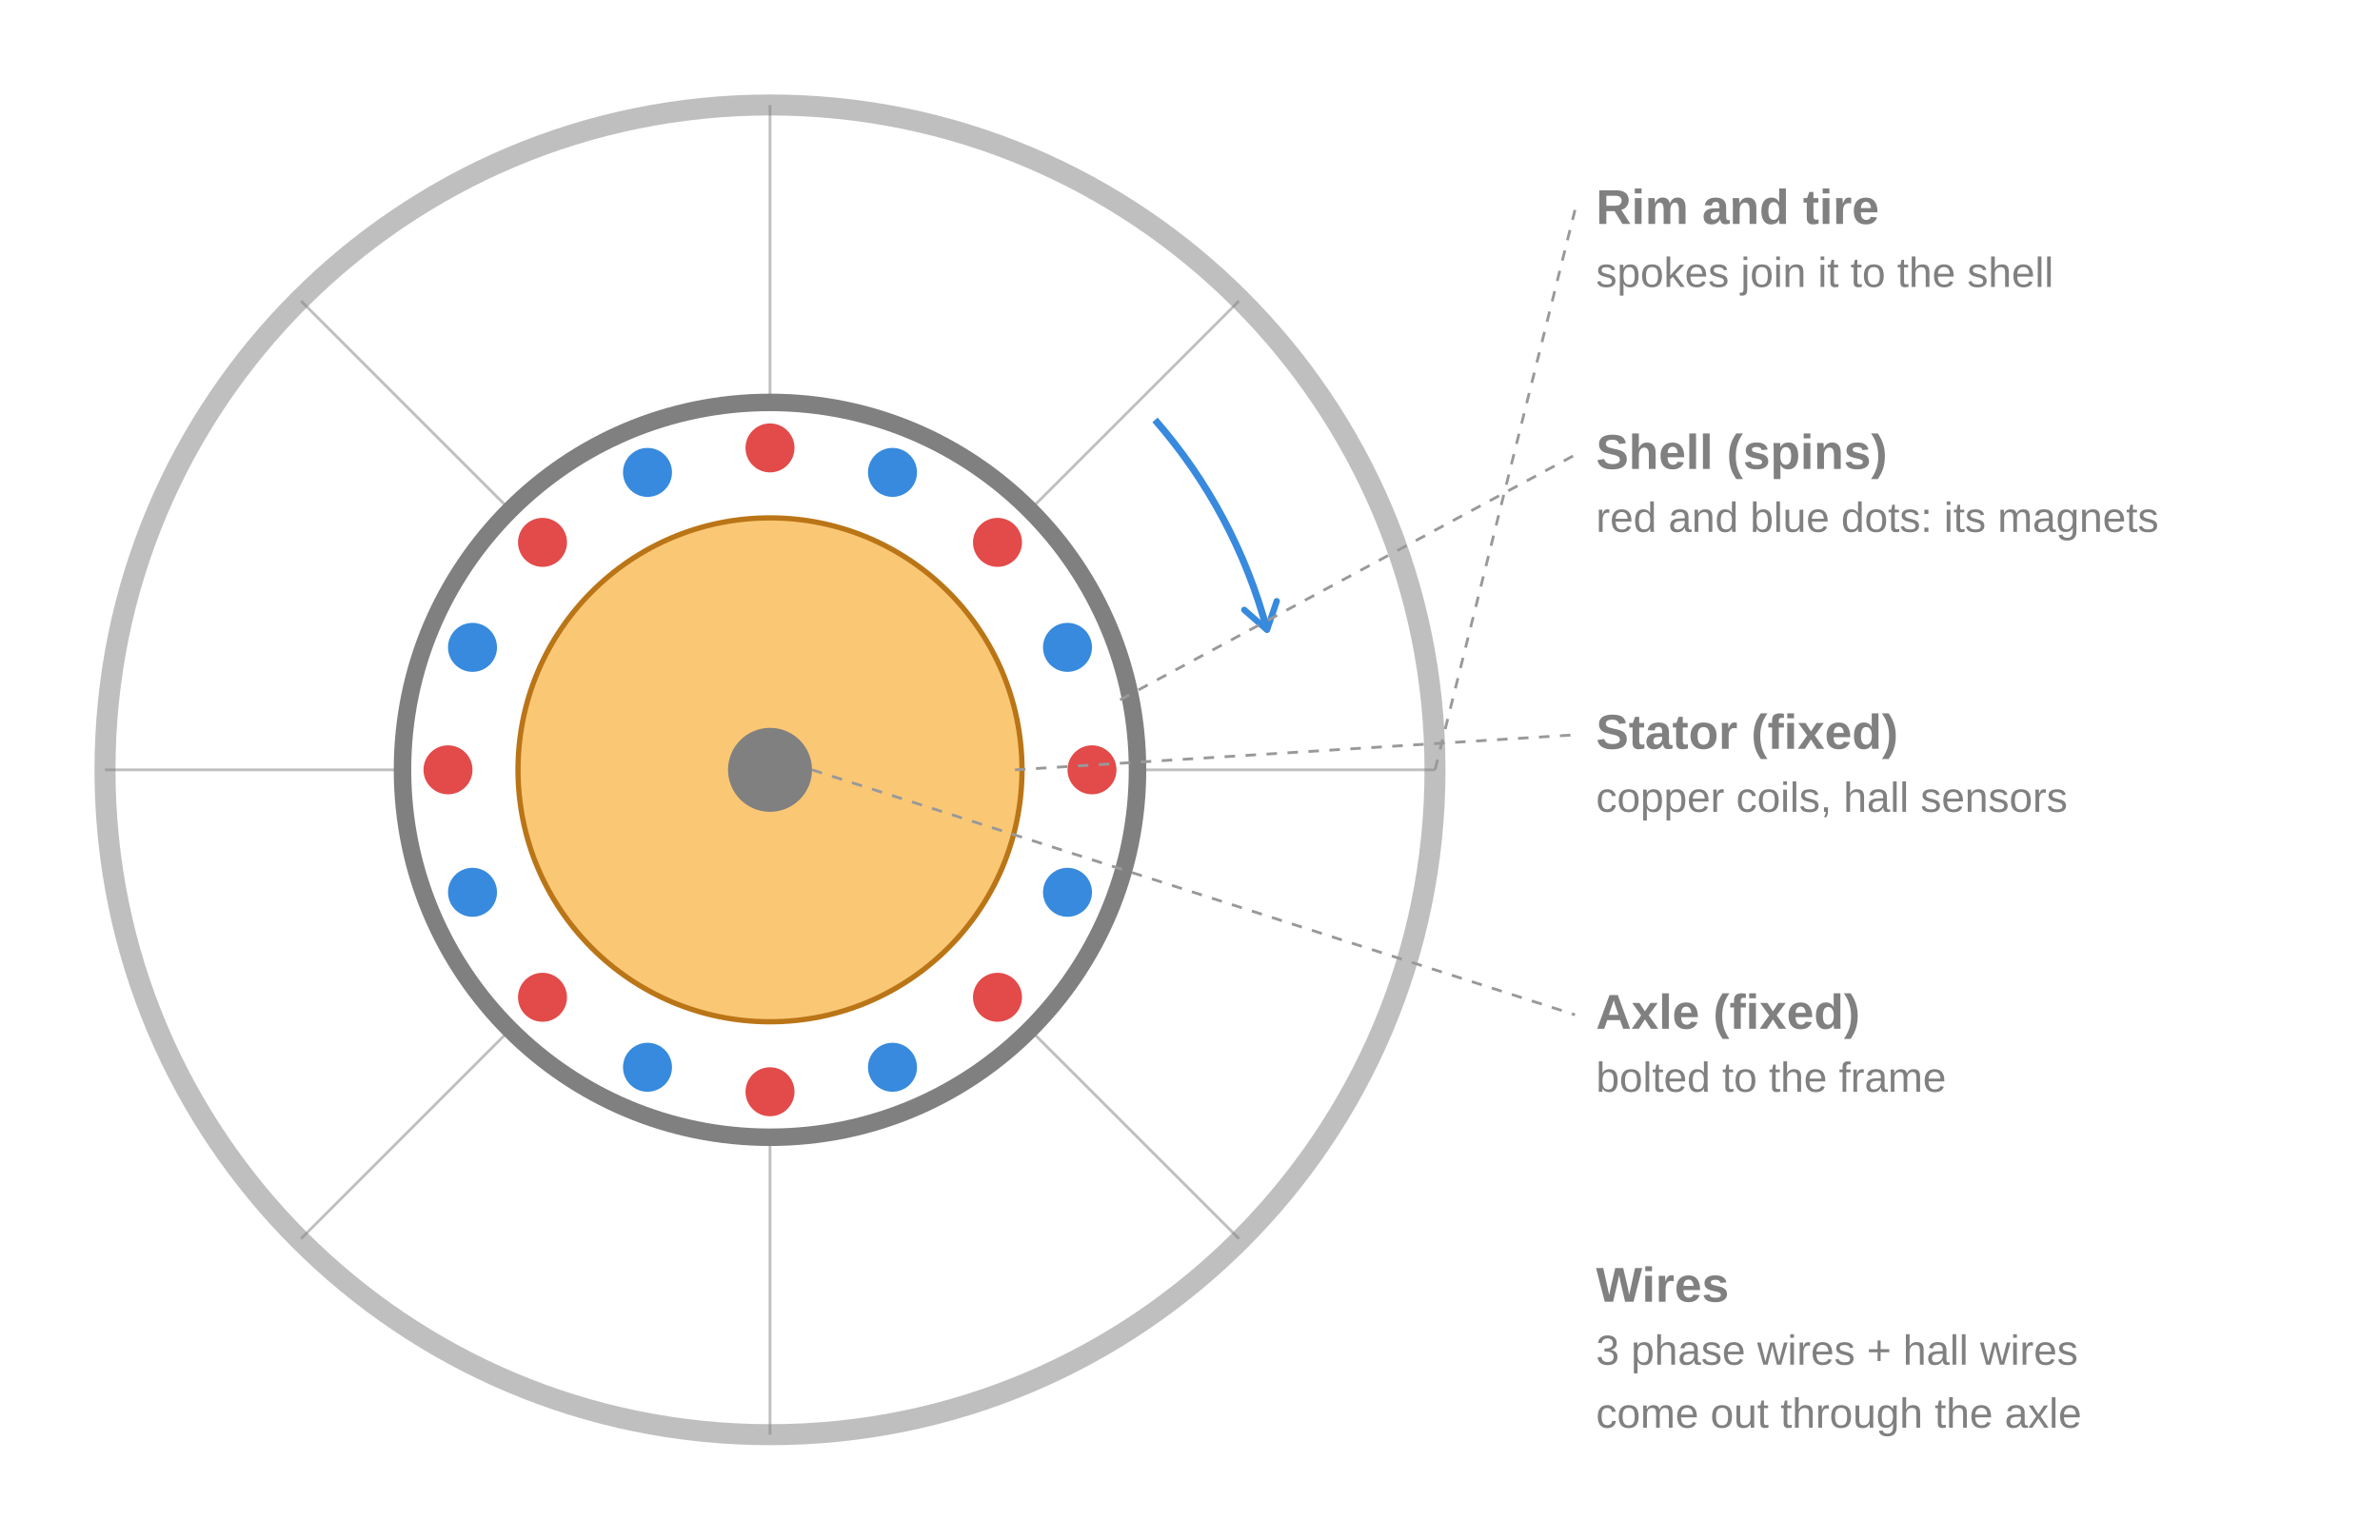
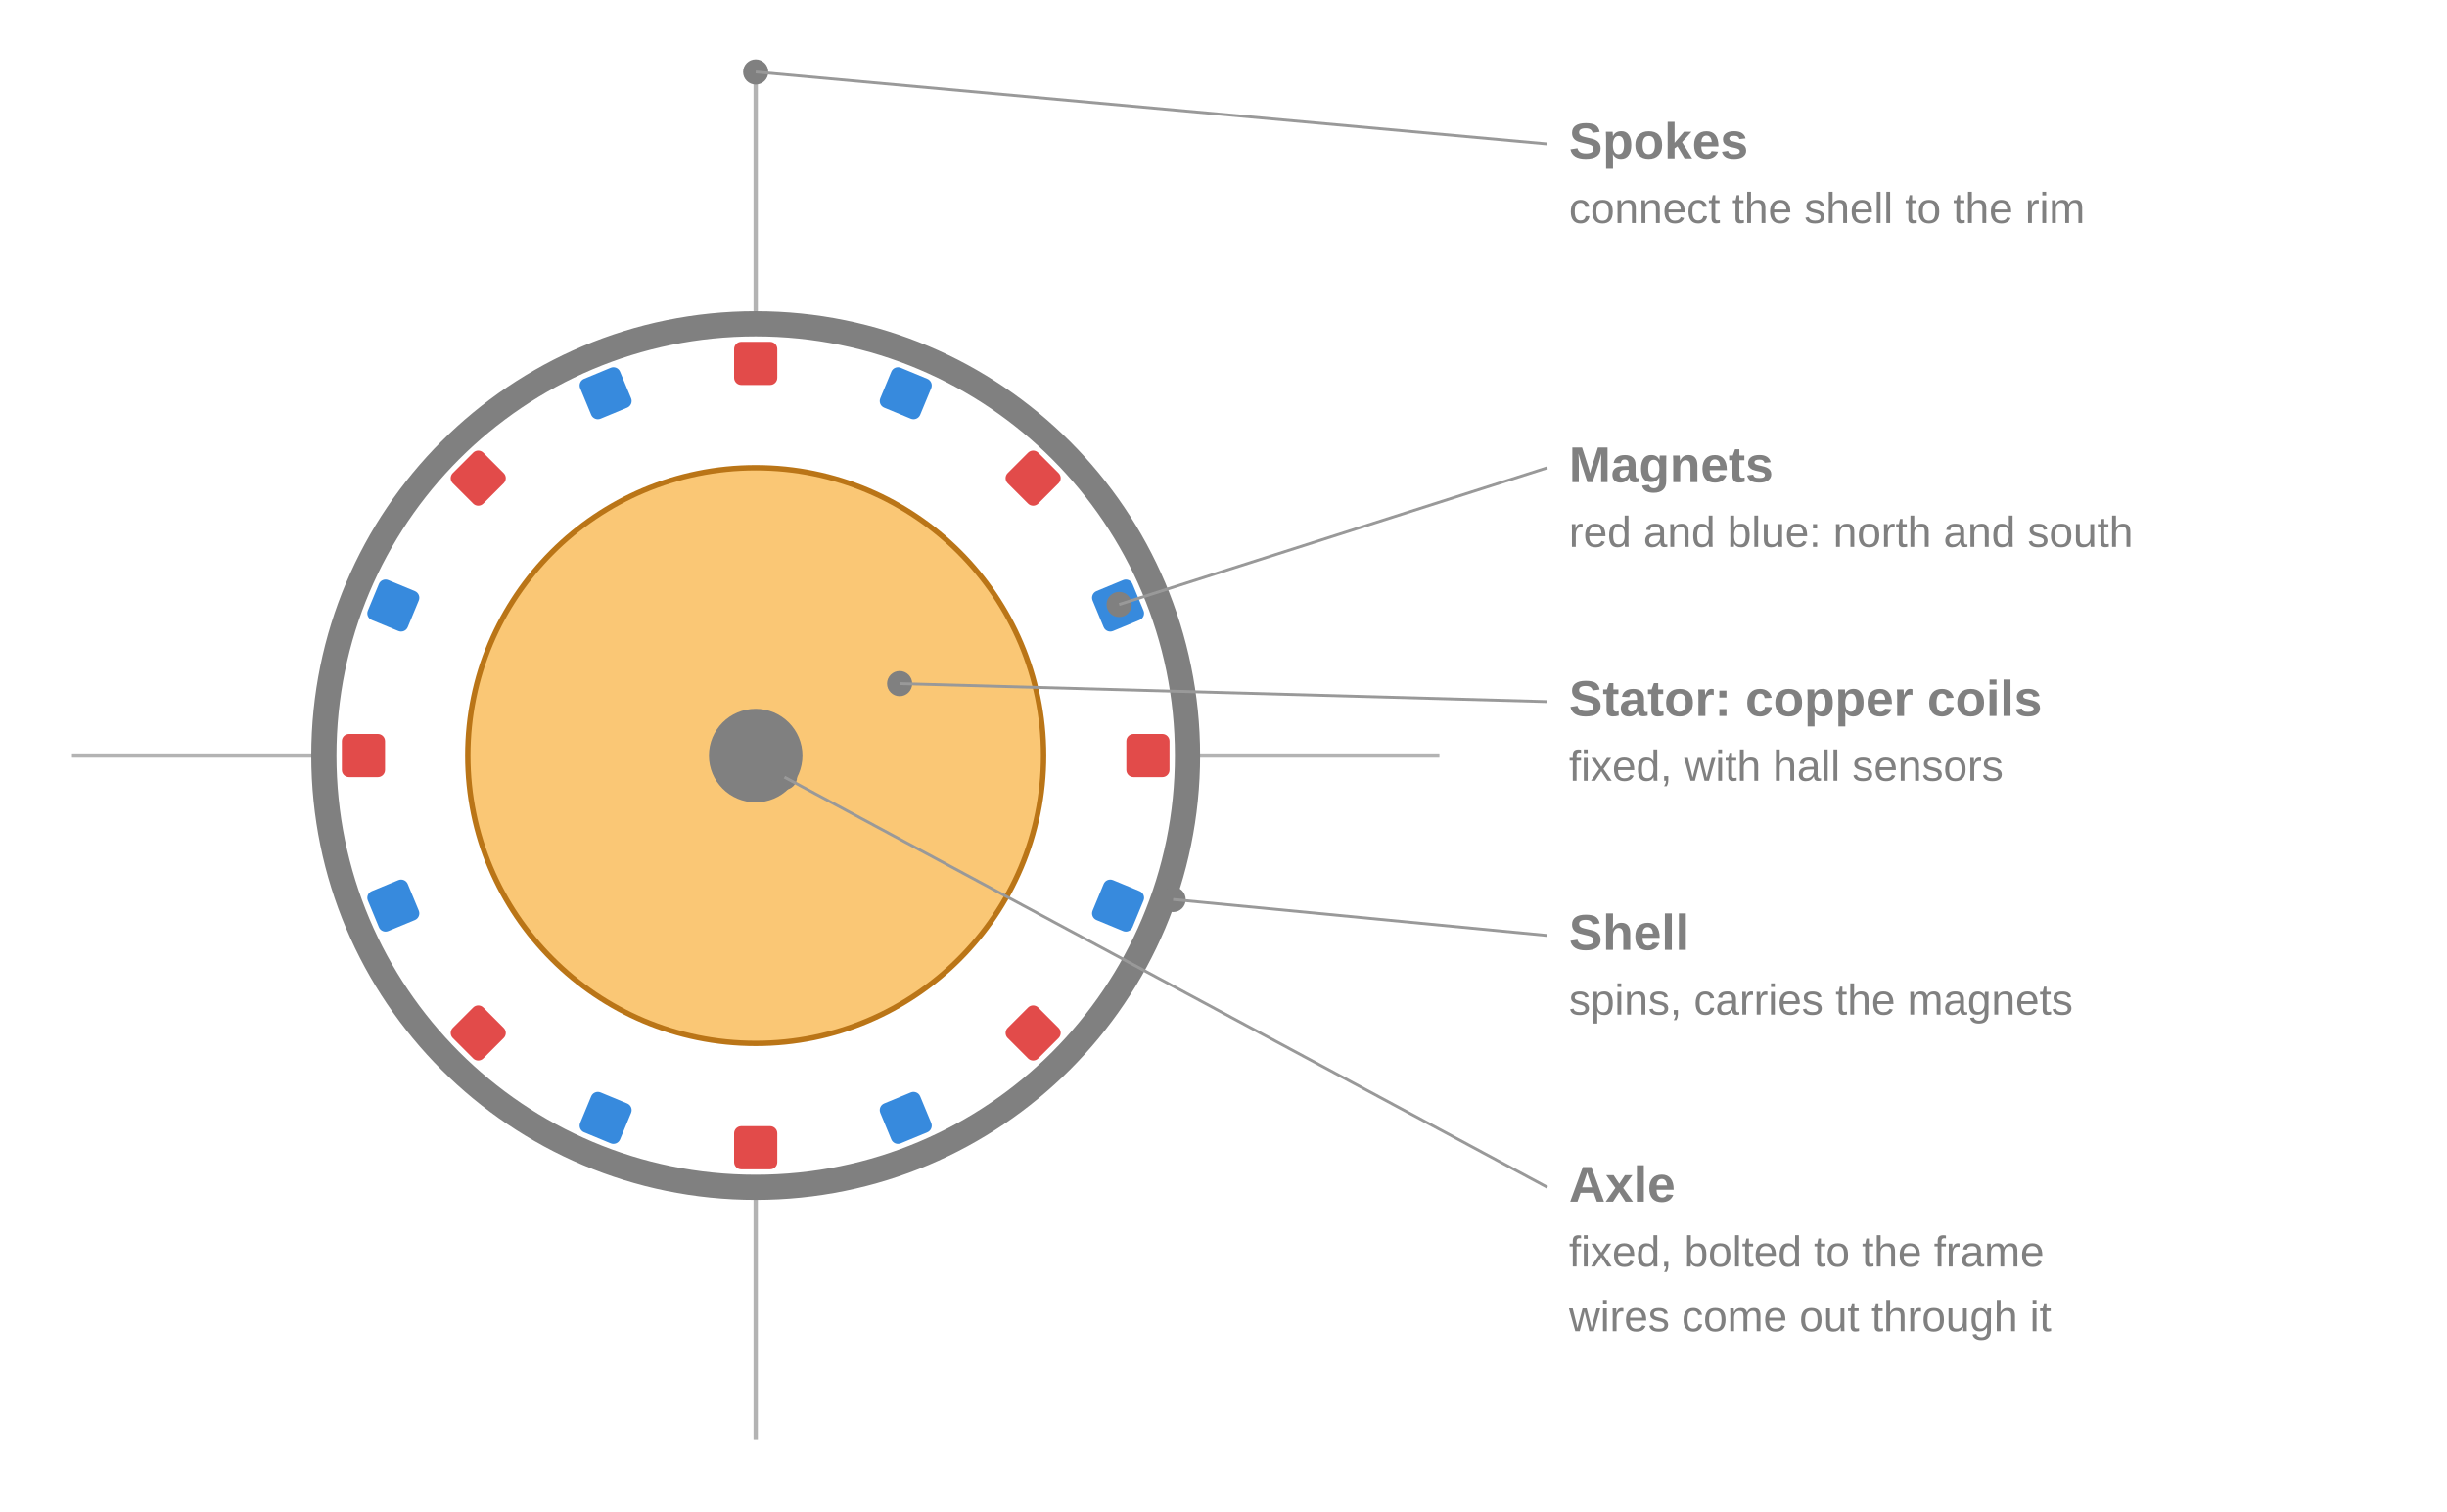
- <svg xmlns="http://www.w3.org/2000/svg" width="680" viewBox="0 0 680 440" role="img">
-   <defs>
-     <marker id="arrow" viewBox="0 0 10 10" refX="8" refY="5" markerWidth="6" markerHeight="6" orient="auto-start-reverse">
-       <path d="M2 1L8 5L2 9" fill="none" stroke="context-stroke" stroke-width="1.5" stroke-linecap="round" stroke-linejoin="round" />
-     </marker>
-   </defs>
-   <circle cx="220" cy="220" r="190" fill="none" stroke="#808080" stroke-width="6" opacity="0.5" />
-   <g stroke="#808080" stroke-width="0.8" opacity="0.5">
-     <line x1="220" y1="115" x2="220" y2="30" />
-     <line x1="220" y1="325" x2="220" y2="410" />
-     <line x1="115" y1="220" x2="30" y2="220" />
-     <line x1="325" y1="220" x2="410" y2="220" />
-     <line x1="294" y1="146" x2="354" y2="86" />
-     <line x1="146" y1="146" x2="86" y2="86" />
-     <line x1="146" y1="294" x2="86" y2="354" />
-     <line x1="294" y1="294" x2="354" y2="354" />
+ <svg xmlns="http://www.w3.org/2000/svg" width="680" viewBox="0 0 680 420" role="img">
+   <g stroke="#808080" stroke-width="1.2" opacity="0.6">
+     <line x1="210" y1="90" x2="210" y2="20" />
+     <line x1="210" y1="330" x2="210" y2="400" />
+     <line x1="90" y1="210" x2="20" y2="210" />
+     <line x1="330" y1="210" x2="400" y2="210" />
  </g>
-   <circle cx="220" cy="220" r="105" fill="none" stroke="#808080" stroke-width="5" />
-   <g fill="#E24B4A">
-     <circle cx="220" cy="128" r="7" />
-     <circle cx="285" cy="155" r="7" />
-     <circle cx="312" cy="220" r="7" />
-     <circle cx="285" cy="285" r="7" />
-     <circle cx="220" cy="312" r="7" />
-     <circle cx="155" cy="285" r="7" />
-     <circle cx="128" cy="220" r="7" />
-     <circle cx="155" cy="155" r="7" />
+   <circle cx="210" cy="210" r="120" fill="none" stroke="#808080" stroke-width="7" />
+   <g>
+     <rect x="313.0" y="204.0" width="12" height="12" rx="2" fill="#E24B4A" transform="rotate(0.0 319.0 210.0)" />
+     <rect x="304.7" y="245.7" width="12" height="12" rx="2" fill="#378ADD" transform="rotate(22.5 310.7 251.7)" />
+     <rect x="281.1" y="281.1" width="12" height="12" rx="2" fill="#E24B4A" transform="rotate(45.0 287.1 287.1)" />
+     <rect x="245.7" y="304.7" width="12" height="12" rx="2" fill="#378ADD" transform="rotate(67.5 251.7 310.7)" />
+     <rect x="204.0" y="313.0" width="12" height="12" rx="2" fill="#E24B4A" transform="rotate(90.0 210.0 319.0)" />
+     <rect x="162.3" y="304.7" width="12" height="12" rx="2" fill="#378ADD" transform="rotate(112.5 168.3 310.7)" />
+     <rect x="126.9" y="281.1" width="12" height="12" rx="2" fill="#E24B4A" transform="rotate(135.0 132.9 287.1)" />
+     <rect x="103.3" y="245.7" width="12" height="12" rx="2" fill="#378ADD" transform="rotate(157.5 109.3 251.7)" />
+     <rect x="95.0" y="204.0" width="12" height="12" rx="2" fill="#E24B4A" transform="rotate(180.0 101.0 210.0)" />
+     <rect x="103.3" y="162.3" width="12" height="12" rx="2" fill="#378ADD" transform="rotate(202.5 109.3 168.3)" />
+     <rect x="126.9" y="126.9" width="12" height="12" rx="2" fill="#E24B4A" transform="rotate(225.0 132.9 132.9)" />
+     <rect x="162.3" y="103.3" width="12" height="12" rx="2" fill="#378ADD" transform="rotate(247.5 168.3 109.3)" />
+     <rect x="204.0" y="95.0" width="12" height="12" rx="2" fill="#E24B4A" transform="rotate(270.0 210.0 101.0)" />
+     <rect x="245.7" y="103.3" width="12" height="12" rx="2" fill="#378ADD" transform="rotate(292.5 251.7 109.3)" />
+     <rect x="281.1" y="126.9" width="12" height="12" rx="2" fill="#E24B4A" transform="rotate(315.0 287.1 132.9)" />
+     <rect x="304.7" y="162.3" width="12" height="12" rx="2" fill="#378ADD" transform="rotate(337.5 310.7 168.3)" />
  </g>
-   <g fill="#378ADD">
-     <circle cx="255" cy="135" r="7" />
-     <circle cx="305" cy="185" r="7" />
-     <circle cx="305" cy="255" r="7" />
-     <circle cx="255" cy="305" r="7" />
-     <circle cx="185" cy="305" r="7" />
-     <circle cx="135" cy="255" r="7" />
-     <circle cx="135" cy="185" r="7" />
-     <circle cx="185" cy="135" r="7" />
+   <circle cx="210" cy="210" r="80" fill="#FAC775" stroke="#BA7517" stroke-width="1.5" />
+   <circle cx="210" cy="210" r="13" fill="#808080" />
+   <g fill="#808080">
+     <circle cx="210" cy="20" r="3.5" />
+     <circle cx="326" cy="250" r="3.5" />
+     <circle cx="311" cy="168" r="3.5" />
+     <circle cx="250" cy="190" r="3.5" />
+     <circle cx="218" cy="216" r="3.5" />
  </g>
-   <circle cx="220" cy="220" r="72" fill="#FAC775" stroke="#BA7517" stroke-width="1.5" />
-   <circle cx="220" cy="220" r="12" fill="#808080" />
-   <path d="M 330 120 A 150 150 0 0 1 362 180" fill="none" stroke="#378ADD" stroke-width="2" marker-end="url(#arrow)" />
-   <line stroke="#999999" stroke-width="0.8" stroke-dasharray="3 3" x1="410" y1="220" x2="450" y2="60" />
-   <text font-family="Arial, sans-serif" font-size="14" font-weight="bold" fill="#808080" x="456" y="64">Rim and tire</text>
-   <text font-family="Arial, sans-serif" font-size="12" fill="#808080" x="456" y="82">spokes join it to the shell</text>
-   <line stroke="#999999" stroke-width="0.8" stroke-dasharray="3 3" x1="320" y1="200" x2="450" y2="130" />
-   <text font-family="Arial, sans-serif" font-size="14" font-weight="bold" fill="#808080" x="456" y="134">Shell (spins)</text>
-   <text font-family="Arial, sans-serif" font-size="12" fill="#808080" x="456" y="152">red and blue dots: its magnets</text>
-   <line stroke="#999999" stroke-width="0.8" stroke-dasharray="3 3" x1="290" y1="220" x2="450" y2="210" />
-   <text font-family="Arial, sans-serif" font-size="14" font-weight="bold" fill="#808080" x="456" y="214">Stator (fixed)</text>
-   <text font-family="Arial, sans-serif" font-size="12" fill="#808080" x="456" y="232">copper coils, hall sensors</text>
-   <line stroke="#999999" stroke-width="0.8" stroke-dasharray="3 3" x1="232" y1="220" x2="450" y2="290" />
-   <text font-family="Arial, sans-serif" font-size="14" font-weight="bold" fill="#808080" x="456" y="294">Axle (fixed)</text>
-   <text font-family="Arial, sans-serif" font-size="12" fill="#808080" x="456" y="312">bolted to the frame</text>
-   <text font-family="Arial, sans-serif" font-size="14" font-weight="bold" fill="#808080" x="456" y="372">Wires</text>
-   <text font-family="Arial, sans-serif" font-size="12" fill="#808080" x="456" y="390">3 phase wires + hall wires</text>
-   <text font-family="Arial, sans-serif" font-size="12" fill="#808080" x="456" y="408">come out through the axle</text>
+   <g stroke="#999999" stroke-width="0.8">
+     <line x1="210" y1="20" x2="430" y2="40" />
+     <line x1="326" y1="250" x2="430" y2="260" />
+     <line x1="311" y1="168" x2="430" y2="130" />
+     <line x1="250" y1="190" x2="430" y2="195" />
+     <line x1="218" y1="216" x2="430" y2="330" />
+   </g>
+   <g font-family="Arial, sans-serif" fill="#808080">
+     <text x="436" y="44" font-size="14" font-weight="bold">Spokes</text>
+     <text x="436" y="62" font-size="12">connect the shell to the rim</text>
+     <text x="436" y="134" font-size="14" font-weight="bold">Magnets</text>
+     <text x="436" y="152" font-size="12">red and blue: north and south</text>
+     <text x="436" y="199" font-size="14" font-weight="bold">Stator: copper coils</text>
+     <text x="436" y="217" font-size="12">fixed, with hall sensors</text>
+     <text x="436" y="264" font-size="14" font-weight="bold">Shell</text>
+     <text x="436" y="282" font-size="12">spins, carries the magnets</text>
+     <text x="436" y="334" font-size="14" font-weight="bold">Axle</text>
+     <text x="436" y="352" font-size="12">fixed, bolted to the frame</text>
+     <text x="436" y="370" font-size="12">wires come out through it</text>
+   </g>
</svg>
